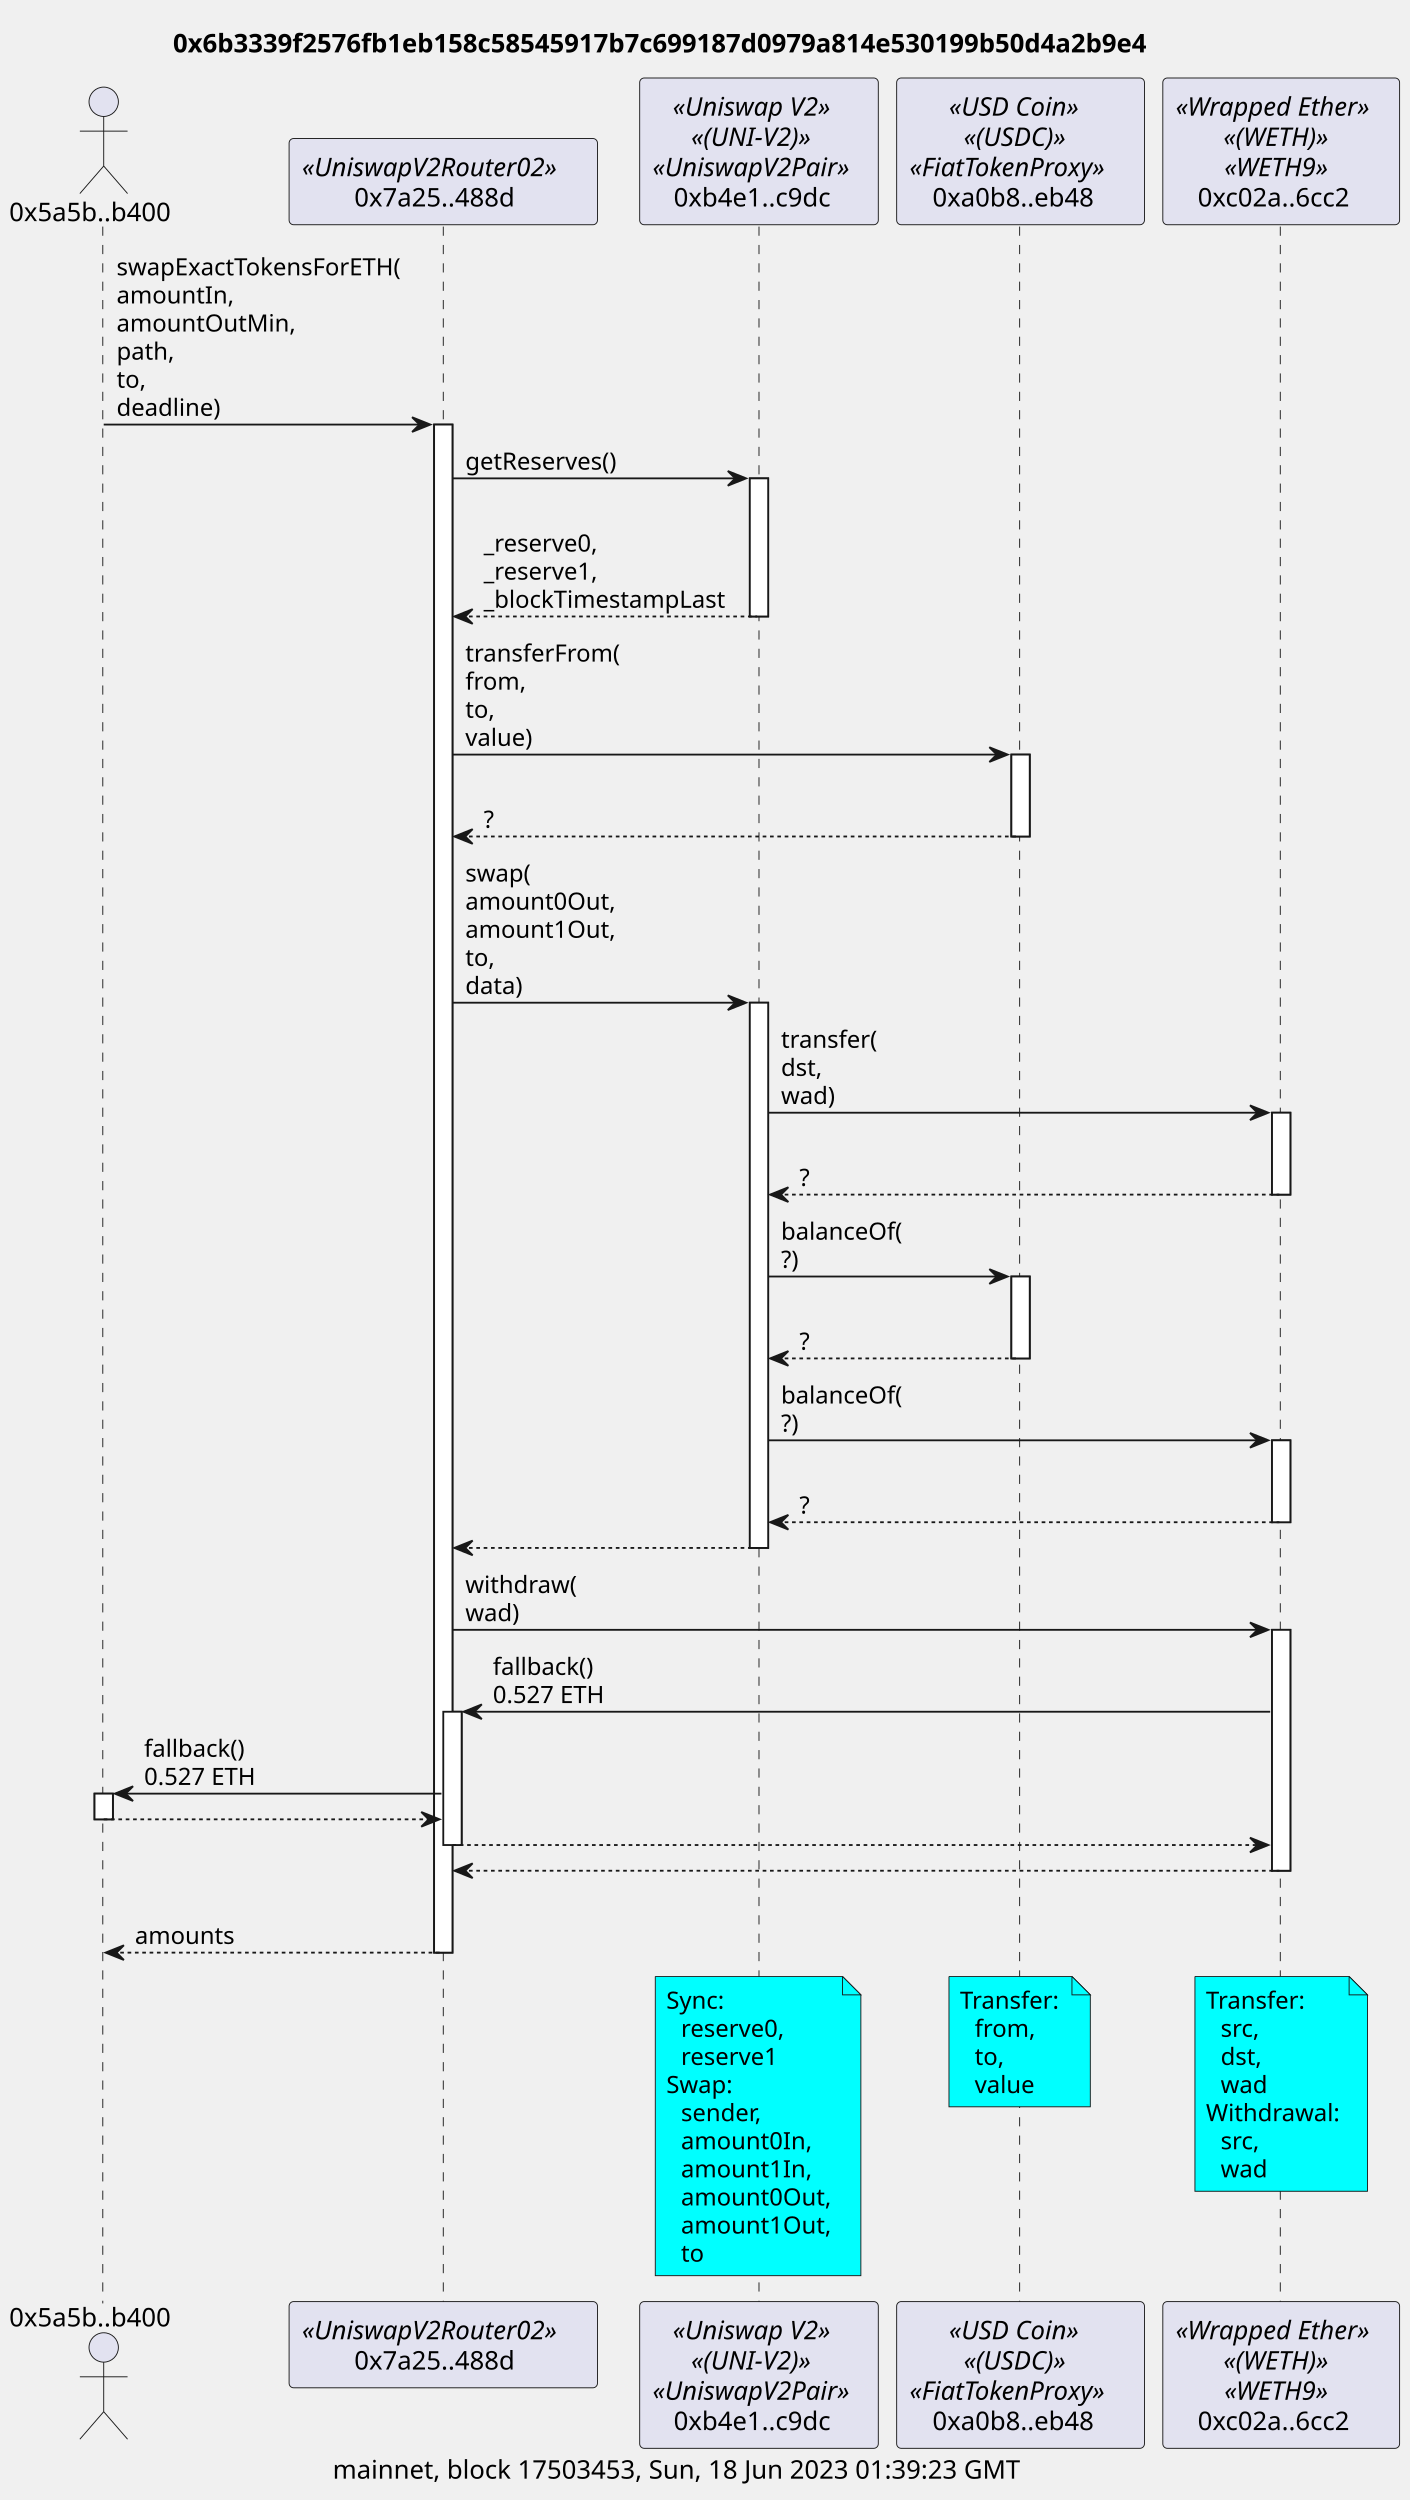
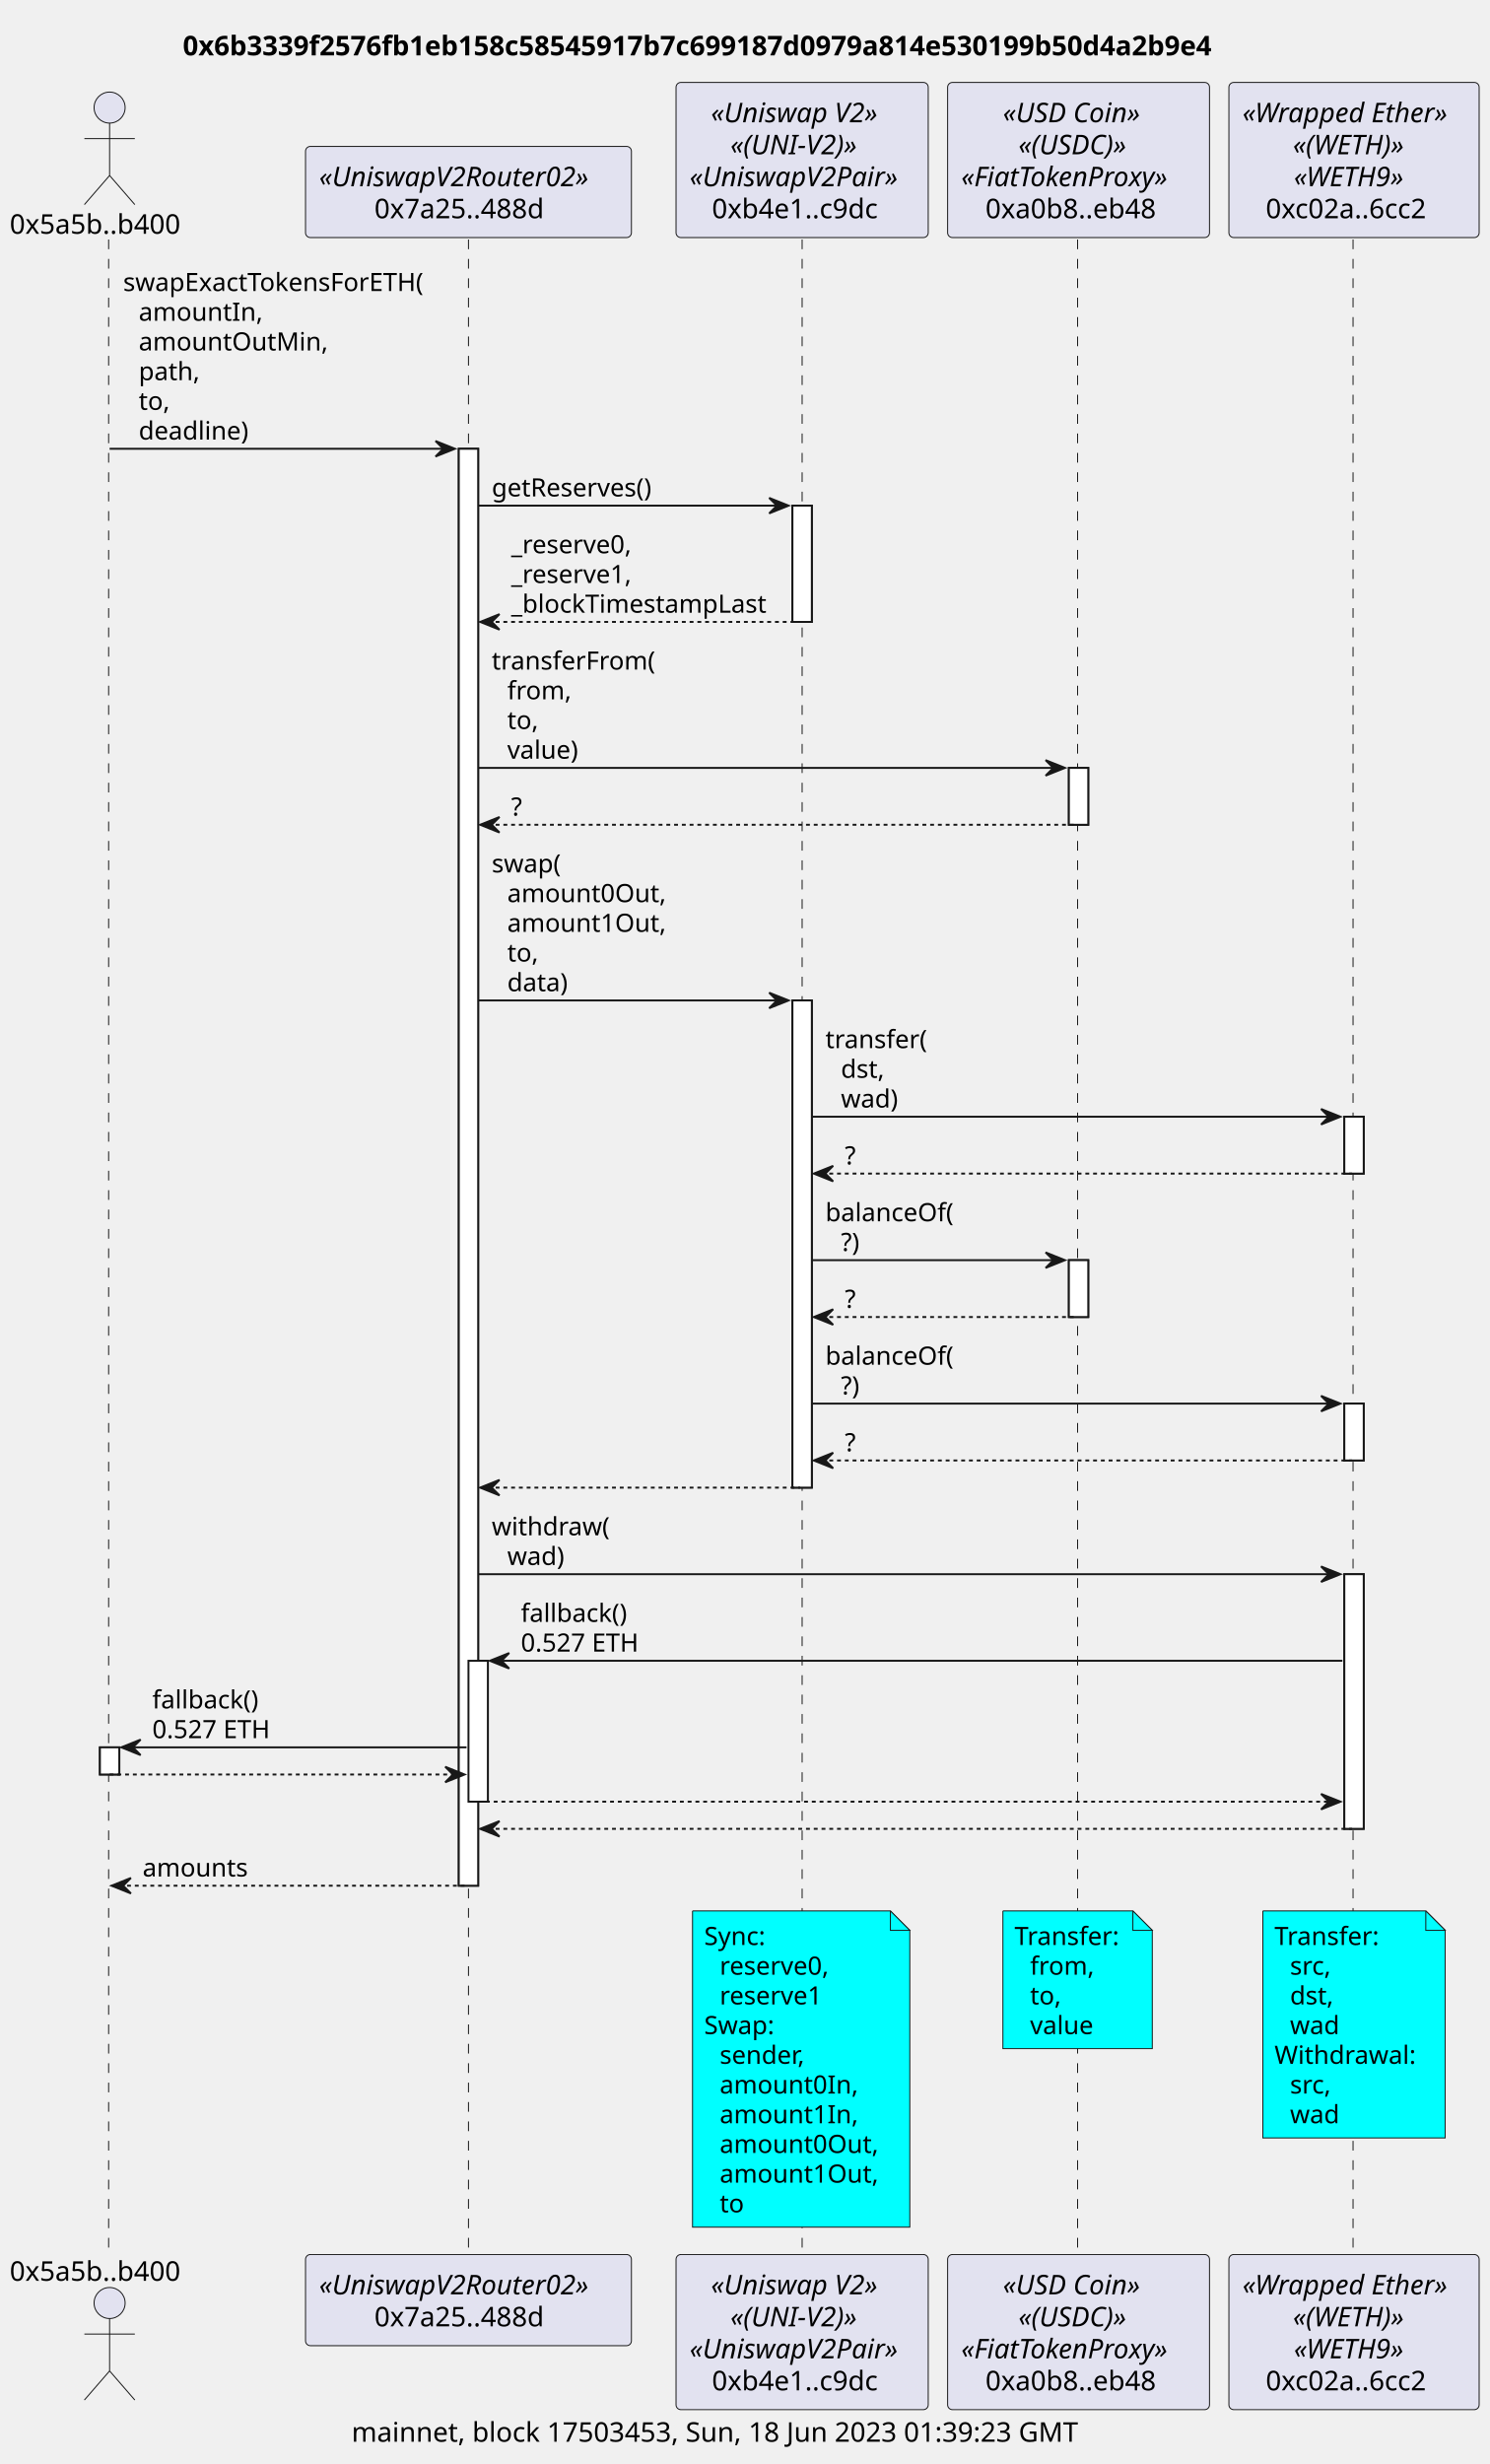
- <svg xmlns="http://www.w3.org/2000/svg" contentStyleType="text/css" height="1362px" preserveAspectRatio="none" style="width:768px;height:1362px;background:#FFFFFF;" version="1.1" viewBox="0 0 768 1362" width="768px" zoomAndPan="magnify">
+ <svg xmlns="http://www.w3.org/2000/svg" contentStyleType="text/css" height="1270px" preserveAspectRatio="none" style="width:768px;height:1270px;background:#FFFFFF;" version="1.1" viewBox="0 0 768 1270" width="768px" zoomAndPan="magnify">
  <defs />
  <g>
    <text fill="#000000" font-family="sans-serif" font-size="14" font-weight="bold" lengthAdjust="spacing" textLength="578" x="94.25" y="28.535">0x6b3339f2576fb1eb158c58545917b7c699187d0979a814e530199b50d4a2b9e4</text>
-     <text fill="#000000" font-family="sans-serif" font-size="14" lengthAdjust="spacing" textLength="404" x="181.25" y="1350.389">mainnet, block 17503453, Sun, 18 Jun 2023 01:39:23 GMT</text>
-     <rect fill="#FFFFFF" height="14" style="stroke:#181818;stroke-width:1.0;" width="10" x="51.5" y="977.174" />
-     <rect fill="#FFFFFF" height="832.49" style="stroke:#181818;stroke-width:1.0;" width="10" x="236.5" y="231.305" />
-     <rect fill="#FFFFFF" height="72.621" style="stroke:#181818;stroke-width:1.0;" width="10" x="241.5" y="932.553" />
-     <rect fill="#FFFFFF" height="75.242" style="stroke:#181818;stroke-width:1.0;" width="10" x="408.5" y="260.615" />
-     <rect fill="#FFFFFF" height="297.037" style="stroke:#181818;stroke-width:1.0;" width="10" x="408.5" y="546.273" />
-     <rect fill="#FFFFFF" height="44.621" style="stroke:#181818;stroke-width:1.0;" width="10" x="551" y="411.1" />
-     <rect fill="#FFFFFF" height="44.621" style="stroke:#181818;stroke-width:1.0;" width="10" x="551" y="695.447" />
-     <rect fill="#FFFFFF" height="44.621" style="stroke:#181818;stroke-width:1.0;" width="10" x="693" y="606.205" />
-     <rect fill="#FFFFFF" height="44.621" style="stroke:#181818;stroke-width:1.0;" width="10" x="693" y="784.689" />
-     <rect fill="#FFFFFF" height="131.242" style="stroke:#181818;stroke-width:1.0;" width="10" x="693" y="887.932" />
-     <line style="stroke:#181818;stroke-width:0.5;stroke-dasharray:5.0,5.0;" x1="56" x2="56" y1="123.441" y2="1254.9" />
-     <line style="stroke:#181818;stroke-width:0.5;stroke-dasharray:5.0,5.0;" x1="241.5" x2="241.5" y1="123.441" y2="1254.9" />
-     <line style="stroke:#181818;stroke-width:0.5;stroke-dasharray:5.0,5.0;" x1="413.5" x2="413.5" y1="123.441" y2="1254.9" />
-     <line style="stroke:#181818;stroke-width:0.5;stroke-dasharray:5.0,5.0;" x1="555.5" x2="555.5" y1="123.441" y2="1254.9" />
-     <line style="stroke:#181818;stroke-width:0.5;stroke-dasharray:5.0,5.0;" x1="697.5" x2="697.5" y1="123.441" y2="1254.9" />
+     <text fill="#000000" font-family="sans-serif" font-size="14" lengthAdjust="spacing" textLength="404" x="181.25" y="1258.525">mainnet, block 17503453, Sun, 18 Jun 2023 01:39:23 GMT</text>
+     <rect fill="#FFFFFF" height="14" style="stroke:#181818;stroke-width:1.0;" width="10" x="51.5" y="900.621" />
+     <rect fill="#FFFFFF" height="740.627" style="stroke:#181818;stroke-width:1.0;" width="10" x="236.5" y="231.305" />
+     <rect fill="#FFFFFF" height="72.621" style="stroke:#181818;stroke-width:1.0;" width="10" x="241.5" y="856" />
+     <rect fill="#FFFFFF" height="59.932" style="stroke:#181818;stroke-width:1.0;" width="10" x="408.5" y="260.615" />
+     <rect fill="#FFFFFF" height="251.106" style="stroke:#181818;stroke-width:1.0;" width="10" x="408.5" y="515.652" />
+     <rect fill="#FFFFFF" height="29.311" style="stroke:#181818;stroke-width:1.0;" width="10" x="551" y="395.789" />
+     <rect fill="#FFFFFF" height="29.311" style="stroke:#181818;stroke-width:1.0;" width="10" x="551" y="649.516" />
+     <rect fill="#FFFFFF" height="29.311" style="stroke:#181818;stroke-width:1.0;" width="10" x="693" y="575.584" />
+     <rect fill="#FFFFFF" height="29.311" style="stroke:#181818;stroke-width:1.0;" width="10" x="693" y="723.447" />
+     <rect fill="#FFFFFF" height="131.242" style="stroke:#181818;stroke-width:1.0;" width="10" x="693" y="811.379" />
+     <line style="stroke:#181818;stroke-width:0.5;stroke-dasharray:5.0,5.0;" x1="56" x2="56" y1="123.441" y2="1163.037" />
+     <line style="stroke:#181818;stroke-width:0.5;stroke-dasharray:5.0,5.0;" x1="241.5" x2="241.5" y1="123.441" y2="1163.037" />
+     <line style="stroke:#181818;stroke-width:0.5;stroke-dasharray:5.0,5.0;" x1="413.5" x2="413.5" y1="123.441" y2="1163.037" />
+     <line style="stroke:#181818;stroke-width:0.5;stroke-dasharray:5.0,5.0;" x1="555.5" x2="555.5" y1="123.441" y2="1163.037" />
+     <line style="stroke:#181818;stroke-width:0.5;stroke-dasharray:5.0,5.0;" x1="697.5" x2="697.5" y1="123.441" y2="1163.037" />
    <text fill="#000000" font-family="sans-serif" font-size="14" lengthAdjust="spacing" textLength="97" x="5" y="120.488">0x5a5b..b400</text>
    <ellipse cx="56.5" cy="55.453" fill="#E2E2F0" rx="8" ry="8" style="stroke:#181818;stroke-width:0.5;" />
    <path d="M56.5,63.453 L56.5,90.453 M43.5,71.453 L69.5,71.453 M56.5,90.453 L43.5,105.453 M56.5,90.453 L69.5,105.453 " fill="none" style="stroke:#181818;stroke-width:0.5;" />
-     <text fill="#000000" font-family="sans-serif" font-size="14" lengthAdjust="spacing" textLength="97" x="5" y="1267.436">0x5a5b..b400</text>
-     <ellipse cx="56.5" cy="1278.889" fill="#E2E2F0" rx="8" ry="8" style="stroke:#181818;stroke-width:0.5;" />
-     <path d="M56.5,1286.889 L56.5,1313.889 M43.5,1294.889 L69.5,1294.889 M56.5,1313.889 L43.5,1328.889 M56.5,1313.889 L69.5,1328.889 " fill="none" style="stroke:#181818;stroke-width:0.5;" />
+     <text fill="#000000" font-family="sans-serif" font-size="14" lengthAdjust="spacing" textLength="97" x="5" y="1175.572">0x5a5b..b400</text>
+     <ellipse cx="56.5" cy="1187.025" fill="#E2E2F0" rx="8" ry="8" style="stroke:#181818;stroke-width:0.5;" />
+     <path d="M56.5,1195.025 L56.5,1222.025 M43.5,1203.025 L69.5,1203.025 M56.5,1222.025 L43.5,1237.025 M56.5,1222.025 L69.5,1237.025 " fill="none" style="stroke:#181818;stroke-width:0.5;" />
    <rect fill="#E2E2F0" height="46.977" rx="2.5" ry="2.5" style="stroke:#181818;stroke-width:0.5;" width="168" x="157.5" y="75.465" />
    <text fill="#000000" font-family="sans-serif" font-size="14" font-style="italic" lengthAdjust="spacing" textLength="154" x="164.5" y="96">«UniswapV2Router02»</text>
    <text fill="#000000" font-family="sans-serif" font-size="14" lengthAdjust="spacing" textLength="97" x="193" y="112.488">0x7a25..488d</text>
-     <rect fill="#E2E2F0" height="46.977" rx="2.5" ry="2.5" style="stroke:#181818;stroke-width:0.5;" width="168" x="157.5" y="1253.9" />
-     <text fill="#000000" font-family="sans-serif" font-size="14" font-style="italic" lengthAdjust="spacing" textLength="154" x="164.5" y="1274.436">«UniswapV2Router02»</text>
-     <text fill="#000000" font-family="sans-serif" font-size="14" lengthAdjust="spacing" textLength="97" x="193" y="1290.924">0x7a25..488d</text>
+     <rect fill="#E2E2F0" height="46.977" rx="2.5" ry="2.5" style="stroke:#181818;stroke-width:0.5;" width="168" x="157.5" y="1162.037" />
+     <text fill="#000000" font-family="sans-serif" font-size="14" font-style="italic" lengthAdjust="spacing" textLength="154" x="164.5" y="1182.572">«UniswapV2Router02»</text>
+     <text fill="#000000" font-family="sans-serif" font-size="14" lengthAdjust="spacing" textLength="97" x="193" y="1199.061">0x7a25..488d</text>
    <rect fill="#E2E2F0" height="79.953" rx="2.5" ry="2.5" style="stroke:#181818;stroke-width:0.5;" width="130" x="348.5" y="42.488" />
    <text fill="#000000" font-family="sans-serif" font-size="14" font-style="italic" lengthAdjust="spacing" textLength="94" x="366.5" y="63.023">«Uniswap V2»</text>
    <text fill="#000000" font-family="sans-serif" font-size="14" font-style="italic" lengthAdjust="spacing" textLength="74" x="376.5" y="79.512">«(UNI-V2)»</text>
    <text fill="#000000" font-family="sans-serif" font-size="14" font-style="italic" lengthAdjust="spacing" textLength="116" x="355.5" y="96">«UniswapV2Pair»</text>
    <text fill="#000000" font-family="sans-serif" font-size="14" lengthAdjust="spacing" textLength="93" x="367" y="112.488">0xb4e1..c9dc</text>
-     <rect fill="#E2E2F0" height="79.953" rx="2.5" ry="2.5" style="stroke:#181818;stroke-width:0.5;" width="130" x="348.5" y="1253.9" />
-     <text fill="#000000" font-family="sans-serif" font-size="14" font-style="italic" lengthAdjust="spacing" textLength="94" x="366.5" y="1274.436">«Uniswap V2»</text>
-     <text fill="#000000" font-family="sans-serif" font-size="14" font-style="italic" lengthAdjust="spacing" textLength="74" x="376.5" y="1290.924">«(UNI-V2)»</text>
-     <text fill="#000000" font-family="sans-serif" font-size="14" font-style="italic" lengthAdjust="spacing" textLength="116" x="355.5" y="1307.412">«UniswapV2Pair»</text>
-     <text fill="#000000" font-family="sans-serif" font-size="14" lengthAdjust="spacing" textLength="93" x="367" y="1323.9">0xb4e1..c9dc</text>
+     <rect fill="#E2E2F0" height="79.953" rx="2.5" ry="2.5" style="stroke:#181818;stroke-width:0.5;" width="130" x="348.5" y="1162.037" />
+     <text fill="#000000" font-family="sans-serif" font-size="14" font-style="italic" lengthAdjust="spacing" textLength="94" x="366.5" y="1182.572">«Uniswap V2»</text>
+     <text fill="#000000" font-family="sans-serif" font-size="14" font-style="italic" lengthAdjust="spacing" textLength="74" x="376.5" y="1199.061">«(UNI-V2)»</text>
+     <text fill="#000000" font-family="sans-serif" font-size="14" font-style="italic" lengthAdjust="spacing" textLength="116" x="355.5" y="1215.549">«UniswapV2Pair»</text>
+     <text fill="#000000" font-family="sans-serif" font-size="14" lengthAdjust="spacing" textLength="93" x="367" y="1232.037">0xb4e1..c9dc</text>
    <rect fill="#E2E2F0" height="79.953" rx="2.5" ry="2.5" style="stroke:#181818;stroke-width:0.5;" width="135" x="488.5" y="42.488" />
    <text fill="#000000" font-family="sans-serif" font-size="14" font-style="italic" lengthAdjust="spacing" textLength="78" x="517" y="63.023">«USD Coin»</text>
    <text fill="#000000" font-family="sans-serif" font-size="14" font-style="italic" lengthAdjust="spacing" textLength="62" x="525" y="79.512">«(USDC)»</text>
    <text fill="#000000" font-family="sans-serif" font-size="14" font-style="italic" lengthAdjust="spacing" textLength="121" x="495.5" y="96">«FiatTokenProxy»</text>
    <text fill="#000000" font-family="sans-serif" font-size="14" lengthAdjust="spacing" textLength="96" x="508" y="112.488">0xa0b8..eb48</text>
-     <rect fill="#E2E2F0" height="79.953" rx="2.5" ry="2.5" style="stroke:#181818;stroke-width:0.5;" width="135" x="488.5" y="1253.9" />
-     <text fill="#000000" font-family="sans-serif" font-size="14" font-style="italic" lengthAdjust="spacing" textLength="78" x="517" y="1274.436">«USD Coin»</text>
-     <text fill="#000000" font-family="sans-serif" font-size="14" font-style="italic" lengthAdjust="spacing" textLength="62" x="525" y="1290.924">«(USDC)»</text>
-     <text fill="#000000" font-family="sans-serif" font-size="14" font-style="italic" lengthAdjust="spacing" textLength="121" x="495.5" y="1307.412">«FiatTokenProxy»</text>
-     <text fill="#000000" font-family="sans-serif" font-size="14" lengthAdjust="spacing" textLength="96" x="508" y="1323.9">0xa0b8..eb48</text>
+     <rect fill="#E2E2F0" height="79.953" rx="2.5" ry="2.5" style="stroke:#181818;stroke-width:0.5;" width="135" x="488.5" y="1162.037" />
+     <text fill="#000000" font-family="sans-serif" font-size="14" font-style="italic" lengthAdjust="spacing" textLength="78" x="517" y="1182.572">«USD Coin»</text>
+     <text fill="#000000" font-family="sans-serif" font-size="14" font-style="italic" lengthAdjust="spacing" textLength="62" x="525" y="1199.061">«(USDC)»</text>
+     <text fill="#000000" font-family="sans-serif" font-size="14" font-style="italic" lengthAdjust="spacing" textLength="121" x="495.5" y="1215.549">«FiatTokenProxy»</text>
+     <text fill="#000000" font-family="sans-serif" font-size="14" lengthAdjust="spacing" textLength="96" x="508" y="1232.037">0xa0b8..eb48</text>
    <rect fill="#E2E2F0" height="79.953" rx="2.5" ry="2.5" style="stroke:#181818;stroke-width:0.5;" width="129" x="633.5" y="42.488" />
    <text fill="#000000" font-family="sans-serif" font-size="14" font-style="italic" lengthAdjust="spacing" textLength="115" x="640.5" y="63.023">«Wrapped Ether»</text>
    <text fill="#000000" font-family="sans-serif" font-size="14" font-style="italic" lengthAdjust="spacing" textLength="63" x="666.5" y="79.512">«(WETH)»</text>
    <text fill="#000000" font-family="sans-serif" font-size="14" font-style="italic" lengthAdjust="spacing" textLength="62" x="667" y="96">«WETH9»</text>
    <text fill="#000000" font-family="sans-serif" font-size="14" lengthAdjust="spacing" textLength="91" x="652.5" y="112.488">0xc02a..6cc2</text>
-     <rect fill="#E2E2F0" height="79.953" rx="2.5" ry="2.5" style="stroke:#181818;stroke-width:0.5;" width="129" x="633.5" y="1253.9" />
-     <text fill="#000000" font-family="sans-serif" font-size="14" font-style="italic" lengthAdjust="spacing" textLength="115" x="640.5" y="1274.436">«Wrapped Ether»</text>
-     <text fill="#000000" font-family="sans-serif" font-size="14" font-style="italic" lengthAdjust="spacing" textLength="63" x="666.5" y="1290.924">«(WETH)»</text>
-     <text fill="#000000" font-family="sans-serif" font-size="14" font-style="italic" lengthAdjust="spacing" textLength="62" x="667" y="1307.412">«WETH9»</text>
-     <text fill="#000000" font-family="sans-serif" font-size="14" lengthAdjust="spacing" textLength="91" x="652.5" y="1323.9">0xc02a..6cc2</text>
-     <rect fill="#FFFFFF" height="14" style="stroke:#181818;stroke-width:1.0;" width="10" x="51.5" y="977.174" />
-     <rect fill="#FFFFFF" height="832.49" style="stroke:#181818;stroke-width:1.0;" width="10" x="236.5" y="231.305" />
-     <rect fill="#FFFFFF" height="72.621" style="stroke:#181818;stroke-width:1.0;" width="10" x="241.5" y="932.553" />
-     <rect fill="#FFFFFF" height="75.242" style="stroke:#181818;stroke-width:1.0;" width="10" x="408.5" y="260.615" />
-     <rect fill="#FFFFFF" height="297.037" style="stroke:#181818;stroke-width:1.0;" width="10" x="408.5" y="546.273" />
-     <rect fill="#FFFFFF" height="44.621" style="stroke:#181818;stroke-width:1.0;" width="10" x="551" y="411.1" />
-     <rect fill="#FFFFFF" height="44.621" style="stroke:#181818;stroke-width:1.0;" width="10" x="551" y="695.447" />
-     <rect fill="#FFFFFF" height="44.621" style="stroke:#181818;stroke-width:1.0;" width="10" x="693" y="606.205" />
-     <rect fill="#FFFFFF" height="44.621" style="stroke:#181818;stroke-width:1.0;" width="10" x="693" y="784.689" />
-     <rect fill="#FFFFFF" height="131.242" style="stroke:#181818;stroke-width:1.0;" width="10" x="693" y="887.932" />
+     <rect fill="#E2E2F0" height="79.953" rx="2.5" ry="2.5" style="stroke:#181818;stroke-width:0.5;" width="129" x="633.5" y="1162.037" />
+     <text fill="#000000" font-family="sans-serif" font-size="14" font-style="italic" lengthAdjust="spacing" textLength="115" x="640.5" y="1182.572">«Wrapped Ether»</text>
+     <text fill="#000000" font-family="sans-serif" font-size="14" font-style="italic" lengthAdjust="spacing" textLength="63" x="666.5" y="1199.061">«(WETH)»</text>
+     <text fill="#000000" font-family="sans-serif" font-size="14" font-style="italic" lengthAdjust="spacing" textLength="62" x="667" y="1215.549">«WETH9»</text>
+     <text fill="#000000" font-family="sans-serif" font-size="14" lengthAdjust="spacing" textLength="91" x="652.5" y="1232.037">0xc02a..6cc2</text>
+     <rect fill="#FFFFFF" height="14" style="stroke:#181818;stroke-width:1.0;" width="10" x="51.5" y="900.621" />
+     <rect fill="#FFFFFF" height="740.627" style="stroke:#181818;stroke-width:1.0;" width="10" x="236.5" y="231.305" />
+     <rect fill="#FFFFFF" height="72.621" style="stroke:#181818;stroke-width:1.0;" width="10" x="241.5" y="856" />
+     <rect fill="#FFFFFF" height="59.932" style="stroke:#181818;stroke-width:1.0;" width="10" x="408.5" y="260.615" />
+     <rect fill="#FFFFFF" height="251.106" style="stroke:#181818;stroke-width:1.0;" width="10" x="408.5" y="515.652" />
+     <rect fill="#FFFFFF" height="29.311" style="stroke:#181818;stroke-width:1.0;" width="10" x="551" y="395.789" />
+     <rect fill="#FFFFFF" height="29.311" style="stroke:#181818;stroke-width:1.0;" width="10" x="551" y="649.516" />
+     <rect fill="#FFFFFF" height="29.311" style="stroke:#181818;stroke-width:1.0;" width="10" x="693" y="575.584" />
+     <rect fill="#FFFFFF" height="29.311" style="stroke:#181818;stroke-width:1.0;" width="10" x="693" y="723.447" />
+     <rect fill="#FFFFFF" height="131.242" style="stroke:#181818;stroke-width:1.0;" width="10" x="693" y="811.379" />
    <polygon fill="#181818" points="224.5,227.305,234.5,231.305,224.5,235.305,228.5,231.305" style="stroke:#181818;stroke-width:1.0;" />
    <line style="stroke:#181818;stroke-width:1.0;" x1="56.5" x2="230.5" y1="231.305" y2="231.305" />
    <text fill="#000000" font-family="sans-serif" font-size="13" lengthAdjust="spacing" textLength="161" x="63.5" y="150.01">swapExactTokensForETH(</text>
-     <text fill="#000000" font-family="sans-serif" font-size="13" lengthAdjust="spacing" textLength="64" x="63.5" y="165.32">amountIn,</text>
-     <text fill="#000000" font-family="sans-serif" font-size="13" lengthAdjust="spacing" textLength="98" x="63.5" y="180.631">amountOutMin,</text>
-     <text fill="#000000" font-family="sans-serif" font-size="13" lengthAdjust="spacing" textLength="32" x="63.5" y="195.941">path,</text>
-     <text fill="#000000" font-family="sans-serif" font-size="13" lengthAdjust="spacing" textLength="17" x="63.5" y="211.252">to,</text>
-     <text fill="#000000" font-family="sans-serif" font-size="13" lengthAdjust="spacing" textLength="57" x="63.5" y="226.562">deadline)</text>
+     <text fill="#000000" font-family="sans-serif" font-size="13" lengthAdjust="spacing" textLength="64" x="71.5" y="165.32">amountIn,</text>
+     <text fill="#000000" font-family="sans-serif" font-size="13" lengthAdjust="spacing" textLength="98" x="71.5" y="180.631">amountOutMin,</text>
+     <text fill="#000000" font-family="sans-serif" font-size="13" lengthAdjust="spacing" textLength="32" x="71.5" y="195.941">path,</text>
+     <text fill="#000000" font-family="sans-serif" font-size="13" lengthAdjust="spacing" textLength="17" x="71.5" y="211.252">to,</text>
+     <text fill="#000000" font-family="sans-serif" font-size="13" lengthAdjust="spacing" textLength="57" x="71.5" y="226.562">deadline)</text>
    <polygon fill="#181818" points="396.5,256.615,406.5,260.615,396.5,264.615,400.5,260.615" style="stroke:#181818;stroke-width:1.0;" />
    <line style="stroke:#181818;stroke-width:1.0;" x1="246.5" x2="402.5" y1="260.615" y2="260.615" />
    <text fill="#000000" font-family="sans-serif" font-size="13" lengthAdjust="spacing" textLength="83" x="253.5" y="255.873">getReserves()</text>
-     <polygon fill="#181818" points="257.5,331.857,247.5,335.857,257.5,339.857,253.5,335.857" style="stroke:#181818;stroke-width:1.0;" />
-     <line style="stroke:#181818;stroke-width:1.0;stroke-dasharray:2.0,2.0;" x1="251.5" x2="412.5" y1="335.857" y2="335.857" />
-     <text fill="#000000" font-family="sans-serif" font-size="13" lengthAdjust="spacing" textLength="4" x="263.5" y="285.184"> </text>
-     <text fill="#000000" font-family="sans-serif" font-size="13" lengthAdjust="spacing" textLength="64" x="263.5" y="300.494">_reserve0,</text>
-     <text fill="#000000" font-family="sans-serif" font-size="13" lengthAdjust="spacing" textLength="64" x="263.5" y="315.805">_reserve1,</text>
-     <text fill="#000000" font-family="sans-serif" font-size="13" lengthAdjust="spacing" textLength="138" x="263.5" y="331.115">_blockTimestampLast</text>
-     <polygon fill="#181818" points="539,407.1,549,411.1,539,415.1,543,411.1" style="stroke:#181818;stroke-width:1.0;" />
-     <line style="stroke:#181818;stroke-width:1.0;" x1="246.5" x2="545" y1="411.1" y2="411.1" />
-     <text fill="#000000" font-family="sans-serif" font-size="13" lengthAdjust="spacing" textLength="85" x="253.5" y="360.426">transferFrom(</text>
-     <text fill="#000000" font-family="sans-serif" font-size="13" lengthAdjust="spacing" textLength="34" x="253.5" y="375.736">from,</text>
-     <text fill="#000000" font-family="sans-serif" font-size="13" lengthAdjust="spacing" textLength="17" x="253.5" y="391.047">to,</text>
-     <text fill="#000000" font-family="sans-serif" font-size="13" lengthAdjust="spacing" textLength="37" x="253.5" y="406.357">value)</text>
-     <polygon fill="#181818" points="257.5,451.721,247.5,455.721,257.5,459.721,253.5,455.721" style="stroke:#181818;stroke-width:1.0;" />
-     <line style="stroke:#181818;stroke-width:1.0;stroke-dasharray:2.0,2.0;" x1="251.5" x2="555" y1="455.721" y2="455.721" />
-     <text fill="#000000" font-family="sans-serif" font-size="13" lengthAdjust="spacing" textLength="4" x="263.5" y="435.668"> </text>
-     <text fill="#000000" font-family="sans-serif" font-size="13" lengthAdjust="spacing" textLength="5" x="263.5" y="450.978">?</text>
-     <polygon fill="#181818" points="396.5,542.273,406.5,546.273,396.5,550.273,400.5,546.273" style="stroke:#181818;stroke-width:1.0;" />
-     <line style="stroke:#181818;stroke-width:1.0;" x1="246.5" x2="402.5" y1="546.273" y2="546.273" />
-     <text fill="#000000" font-family="sans-serif" font-size="13" lengthAdjust="spacing" textLength="36" x="253.5" y="480.289">swap(</text>
-     <text fill="#000000" font-family="sans-serif" font-size="13" lengthAdjust="spacing" textLength="83" x="253.5" y="495.6">amount0Out,</text>
-     <text fill="#000000" font-family="sans-serif" font-size="13" lengthAdjust="spacing" textLength="83" x="253.5" y="510.91">amount1Out,</text>
-     <text fill="#000000" font-family="sans-serif" font-size="13" lengthAdjust="spacing" textLength="17" x="253.5" y="526.221">to,</text>
-     <text fill="#000000" font-family="sans-serif" font-size="13" lengthAdjust="spacing" textLength="31" x="253.5" y="541.531">data)</text>
-     <polygon fill="#181818" points="681,602.205,691,606.205,681,610.205,685,606.205" style="stroke:#181818;stroke-width:1.0;" />
-     <line style="stroke:#181818;stroke-width:1.0;" x1="418.5" x2="687" y1="606.205" y2="606.205" />
-     <text fill="#000000" font-family="sans-serif" font-size="13" lengthAdjust="spacing" textLength="53" x="425.5" y="570.842">transfer(</text>
-     <text fill="#000000" font-family="sans-serif" font-size="13" lengthAdjust="spacing" textLength="24" x="425.5" y="586.152">dst,</text>
-     <text fill="#000000" font-family="sans-serif" font-size="13" lengthAdjust="spacing" textLength="29" x="425.5" y="601.463">wad)</text>
-     <polygon fill="#181818" points="429.5,646.826,419.5,650.826,429.5,654.826,425.5,650.826" style="stroke:#181818;stroke-width:1.0;" />
-     <line style="stroke:#181818;stroke-width:1.0;stroke-dasharray:2.0,2.0;" x1="423.5" x2="697" y1="650.826" y2="650.826" />
-     <text fill="#000000" font-family="sans-serif" font-size="13" lengthAdjust="spacing" textLength="4" x="435.5" y="630.773"> </text>
-     <text fill="#000000" font-family="sans-serif" font-size="13" lengthAdjust="spacing" textLength="5" x="435.5" y="646.084">?</text>
-     <polygon fill="#181818" points="539,691.447,549,695.447,539,699.447,543,695.447" style="stroke:#181818;stroke-width:1.0;" />
-     <line style="stroke:#181818;stroke-width:1.0;" x1="418.5" x2="545" y1="695.447" y2="695.447" />
-     <text fill="#000000" font-family="sans-serif" font-size="13" lengthAdjust="spacing" textLength="67" x="425.5" y="675.394">balanceOf(</text>
-     <text fill="#000000" font-family="sans-serif" font-size="13" lengthAdjust="spacing" textLength="9" x="425.5" y="690.705">?)</text>
-     <polygon fill="#181818" points="429.5,736.068,419.5,740.068,429.5,744.068,425.5,740.068" style="stroke:#181818;stroke-width:1.0;" />
-     <line style="stroke:#181818;stroke-width:1.0;stroke-dasharray:2.0,2.0;" x1="423.5" x2="555" y1="740.068" y2="740.068" />
-     <text fill="#000000" font-family="sans-serif" font-size="13" lengthAdjust="spacing" textLength="4" x="435.5" y="720.016"> </text>
-     <text fill="#000000" font-family="sans-serif" font-size="13" lengthAdjust="spacing" textLength="5" x="435.5" y="735.326">?</text>
-     <polygon fill="#181818" points="681,780.689,691,784.689,681,788.689,685,784.689" style="stroke:#181818;stroke-width:1.0;" />
-     <line style="stroke:#181818;stroke-width:1.0;" x1="418.5" x2="687" y1="784.689" y2="784.689" />
-     <text fill="#000000" font-family="sans-serif" font-size="13" lengthAdjust="spacing" textLength="67" x="425.5" y="764.637">balanceOf(</text>
-     <text fill="#000000" font-family="sans-serif" font-size="13" lengthAdjust="spacing" textLength="9" x="425.5" y="779.947">?)</text>
-     <polygon fill="#181818" points="429.5,825.311,419.5,829.311,429.5,833.311,425.5,829.311" style="stroke:#181818;stroke-width:1.0;" />
-     <line style="stroke:#181818;stroke-width:1.0;stroke-dasharray:2.0,2.0;" x1="423.5" x2="697" y1="829.311" y2="829.311" />
-     <text fill="#000000" font-family="sans-serif" font-size="13" lengthAdjust="spacing" textLength="4" x="435.5" y="809.258"> </text>
-     <text fill="#000000" font-family="sans-serif" font-size="13" lengthAdjust="spacing" textLength="5" x="435.5" y="824.568">?</text>
-     <polygon fill="#181818" points="257.5,839.311,247.5,843.311,257.5,847.311,253.5,843.311" style="stroke:#181818;stroke-width:1.0;" />
-     <line style="stroke:#181818;stroke-width:1.0;stroke-dasharray:2.0,2.0;" x1="251.5" x2="412.5" y1="843.311" y2="843.311" />
-     <polygon fill="#181818" points="681,883.932,691,887.932,681,891.932,685,887.932" style="stroke:#181818;stroke-width:1.0;" />
-     <line style="stroke:#181818;stroke-width:1.0;" x1="246.5" x2="687" y1="887.932" y2="887.932" />
-     <text fill="#000000" font-family="sans-serif" font-size="13" lengthAdjust="spacing" textLength="61" x="253.5" y="867.879">withdraw(</text>
-     <text fill="#000000" font-family="sans-serif" font-size="13" lengthAdjust="spacing" textLength="29" x="253.5" y="883.189">wad)</text>
-     <polygon fill="#181818" points="262.5,928.553,252.5,932.553,262.5,936.553,258.5,932.553" style="stroke:#181818;stroke-width:1.0;" />
-     <line style="stroke:#181818;stroke-width:1.0;" x1="256.5" x2="692" y1="932.553" y2="932.553" />
-     <text fill="#000000" font-family="sans-serif" font-size="13" lengthAdjust="spacing" textLength="58" x="268.5" y="912.5">fallback()</text>
-     <text fill="#000000" font-family="sans-serif" font-size="13" lengthAdjust="spacing" textLength="65" x="268.5" y="927.811">0.527 ETH</text>
-     <polygon fill="#181818" points="72.5,973.174,62.5,977.174,72.5,981.174,68.5,977.174" style="stroke:#181818;stroke-width:1.0;" />
-     <line style="stroke:#181818;stroke-width:1.0;" x1="66.5" x2="240.5" y1="977.174" y2="977.174" />
-     <text fill="#000000" font-family="sans-serif" font-size="13" lengthAdjust="spacing" textLength="58" x="78.5" y="957.121">fallback()</text>
-     <text fill="#000000" font-family="sans-serif" font-size="13" lengthAdjust="spacing" textLength="65" x="78.5" y="972.432">0.527 ETH</text>
-     <polygon fill="#181818" points="229.5,987.174,239.5,991.174,229.5,995.174,233.5,991.174" style="stroke:#181818;stroke-width:1.0;" />
-     <line style="stroke:#181818;stroke-width:1.0;stroke-dasharray:2.0,2.0;" x1="56.5" x2="235.5" y1="991.174" y2="991.174" />
-     <polygon fill="#181818" points="681,1001.174,691,1005.174,681,1009.174,685,1005.174" style="stroke:#181818;stroke-width:1.0;" />
-     <line style="stroke:#181818;stroke-width:1.0;stroke-dasharray:2.0,2.0;" x1="246.5" x2="687" y1="1005.174" y2="1005.174" />
-     <polygon fill="#181818" points="257.5,1015.174,247.5,1019.174,257.5,1023.174,253.5,1019.174" style="stroke:#181818;stroke-width:1.0;" />
-     <line style="stroke:#181818;stroke-width:1.0;stroke-dasharray:2.0,2.0;" x1="251.5" x2="697" y1="1019.174" y2="1019.174" />
-     <polygon fill="#181818" points="67.5,1059.795,57.5,1063.795,67.5,1067.795,63.5,1063.795" style="stroke:#181818;stroke-width:1.0;" />
-     <line style="stroke:#181818;stroke-width:1.0;stroke-dasharray:2.0,2.0;" x1="61.5" x2="240.5" y1="1063.795" y2="1063.795" />
-     <text fill="#000000" font-family="sans-serif" font-size="13" lengthAdjust="spacing" textLength="4" x="73.5" y="1043.742"> </text>
-     <text fill="#000000" font-family="sans-serif" font-size="13" lengthAdjust="spacing" textLength="55" x="73.5" y="1059.053">amounts</text>
-     <path d="M357,1076.795 L357,1239.795 L469,1239.795 L469,1086.795 L459,1076.795 L357,1076.795 " fill="#00FFFF" style="stroke:#181818;stroke-width:0.5;" />
-     <path d="M459,1076.795 L459,1086.795 L469,1086.795 L459,1076.795 " fill="#00FFFF" style="stroke:#181818;stroke-width:0.5;" />
-     <text fill="#000000" font-family="sans-serif" font-size="13" lengthAdjust="spacing" textLength="33" x="363" y="1094.363">Sync:</text>
-     <text fill="#000000" font-family="sans-serif" font-size="13" lengthAdjust="spacing" textLength="57" x="371" y="1109.674">reserve0,</text>
-     <text fill="#000000" font-family="sans-serif" font-size="13" lengthAdjust="spacing" textLength="53" x="371" y="1124.984">reserve1</text>
-     <text fill="#000000" font-family="sans-serif" font-size="13" lengthAdjust="spacing" textLength="36" x="363" y="1140.295">Swap:</text>
-     <text fill="#000000" font-family="sans-serif" font-size="13" lengthAdjust="spacing" textLength="46" x="371" y="1155.605">sender,</text>
-     <text fill="#000000" font-family="sans-serif" font-size="13" lengthAdjust="spacing" textLength="72" x="371" y="1170.916">amount0In,</text>
-     <text fill="#000000" font-family="sans-serif" font-size="13" lengthAdjust="spacing" textLength="72" x="371" y="1186.227">amount1In,</text>
-     <text fill="#000000" font-family="sans-serif" font-size="13" lengthAdjust="spacing" textLength="83" x="371" y="1201.537">amount0Out,</text>
-     <text fill="#000000" font-family="sans-serif" font-size="13" lengthAdjust="spacing" textLength="83" x="371" y="1216.848">amount1Out,</text>
-     <text fill="#000000" font-family="sans-serif" font-size="13" lengthAdjust="spacing" textLength="13" x="371" y="1232.158">to</text>
-     <path d="M517,1076.795 L517,1147.795 L594,1147.795 L594,1086.795 L584,1076.795 L517,1076.795 " fill="#00FFFF" style="stroke:#181818;stroke-width:0.5;" />
-     <path d="M584,1076.795 L584,1086.795 L594,1086.795 L584,1076.795 " fill="#00FFFF" style="stroke:#181818;stroke-width:0.5;" />
-     <text fill="#000000" font-family="sans-serif" font-size="13" lengthAdjust="spacing" textLength="56" x="523" y="1094.363">Transfer:</text>
-     <text fill="#000000" font-family="sans-serif" font-size="13" lengthAdjust="spacing" textLength="34" x="531" y="1109.674">from,</text>
-     <text fill="#000000" font-family="sans-serif" font-size="13" lengthAdjust="spacing" textLength="17" x="531" y="1124.984">to,</text>
-     <text fill="#000000" font-family="sans-serif" font-size="13" lengthAdjust="spacing" textLength="33" x="531" y="1140.295">value</text>
-     <path d="M651,1076.795 L651,1193.795 L745,1193.795 L745,1086.795 L735,1076.795 L651,1076.795 " fill="#00FFFF" style="stroke:#181818;stroke-width:0.5;" />
-     <path d="M735,1076.795 L735,1086.795 L745,1086.795 L735,1076.795 " fill="#00FFFF" style="stroke:#181818;stroke-width:0.5;" />
-     <text fill="#000000" font-family="sans-serif" font-size="13" lengthAdjust="spacing" textLength="56" x="657" y="1094.363">Transfer:</text>
-     <text fill="#000000" font-family="sans-serif" font-size="13" lengthAdjust="spacing" textLength="23" x="665" y="1109.674">src,</text>
-     <text fill="#000000" font-family="sans-serif" font-size="13" lengthAdjust="spacing" textLength="24" x="665" y="1124.984">dst,</text>
-     <text fill="#000000" font-family="sans-serif" font-size="13" lengthAdjust="spacing" textLength="25" x="665" y="1140.295">wad</text>
-     <text fill="#000000" font-family="sans-serif" font-size="13" lengthAdjust="spacing" textLength="73" x="657" y="1155.605">Withdrawal:</text>
-     <text fill="#000000" font-family="sans-serif" font-size="13" lengthAdjust="spacing" textLength="23" x="665" y="1170.916">src,</text>
-     <text fill="#000000" font-family="sans-serif" font-size="13" lengthAdjust="spacing" textLength="25" x="665" y="1186.227">wad</text>
+     <polygon fill="#181818" points="257.5,316.547,247.5,320.547,257.5,324.547,253.5,320.547" style="stroke:#181818;stroke-width:1.0;" />
+     <line style="stroke:#181818;stroke-width:1.0;stroke-dasharray:2.0,2.0;" x1="251.5" x2="412.5" y1="320.547" y2="320.547" />
+     <text fill="#000000" font-family="sans-serif" font-size="13" lengthAdjust="spacing" textLength="64" x="263.5" y="285.184">_reserve0,</text>
+     <text fill="#000000" font-family="sans-serif" font-size="13" lengthAdjust="spacing" textLength="64" x="263.5" y="300.494">_reserve1,</text>
+     <text fill="#000000" font-family="sans-serif" font-size="13" lengthAdjust="spacing" textLength="138" x="263.5" y="315.805">_blockTimestampLast</text>
+     <polygon fill="#181818" points="539,391.789,549,395.789,539,399.789,543,395.789" style="stroke:#181818;stroke-width:1.0;" />
+     <line style="stroke:#181818;stroke-width:1.0;" x1="246.5" x2="545" y1="395.789" y2="395.789" />
+     <text fill="#000000" font-family="sans-serif" font-size="13" lengthAdjust="spacing" textLength="85" x="253.5" y="345.115">transferFrom(</text>
+     <text fill="#000000" font-family="sans-serif" font-size="13" lengthAdjust="spacing" textLength="34" x="261.5" y="360.426">from,</text>
+     <text fill="#000000" font-family="sans-serif" font-size="13" lengthAdjust="spacing" textLength="17" x="261.5" y="375.736">to,</text>
+     <text fill="#000000" font-family="sans-serif" font-size="13" lengthAdjust="spacing" textLength="37" x="261.5" y="391.047">value)</text>
+     <polygon fill="#181818" points="257.5,421.1,247.5,425.1,257.5,429.1,253.5,425.1" style="stroke:#181818;stroke-width:1.0;" />
+     <line style="stroke:#181818;stroke-width:1.0;stroke-dasharray:2.0,2.0;" x1="251.5" x2="555" y1="425.1" y2="425.1" />
+     <text fill="#000000" font-family="sans-serif" font-size="13" lengthAdjust="spacing" textLength="5" x="263.5" y="420.357">?</text>
+     <polygon fill="#181818" points="396.5,511.652,406.5,515.652,396.5,519.652,400.5,515.652" style="stroke:#181818;stroke-width:1.0;" />
+     <line style="stroke:#181818;stroke-width:1.0;" x1="246.5" x2="402.5" y1="515.652" y2="515.652" />
+     <text fill="#000000" font-family="sans-serif" font-size="13" lengthAdjust="spacing" textLength="36" x="253.5" y="449.668">swap(</text>
+     <text fill="#000000" font-family="sans-serif" font-size="13" lengthAdjust="spacing" textLength="83" x="261.5" y="464.978">amount0Out,</text>
+     <text fill="#000000" font-family="sans-serif" font-size="13" lengthAdjust="spacing" textLength="83" x="261.5" y="480.289">amount1Out,</text>
+     <text fill="#000000" font-family="sans-serif" font-size="13" lengthAdjust="spacing" textLength="17" x="261.5" y="495.6">to,</text>
+     <text fill="#000000" font-family="sans-serif" font-size="13" lengthAdjust="spacing" textLength="31" x="261.5" y="510.91">data)</text>
+     <polygon fill="#181818" points="681,571.584,691,575.584,681,579.584,685,575.584" style="stroke:#181818;stroke-width:1.0;" />
+     <line style="stroke:#181818;stroke-width:1.0;" x1="418.5" x2="687" y1="575.584" y2="575.584" />
+     <text fill="#000000" font-family="sans-serif" font-size="13" lengthAdjust="spacing" textLength="53" x="425.5" y="540.221">transfer(</text>
+     <text fill="#000000" font-family="sans-serif" font-size="13" lengthAdjust="spacing" textLength="24" x="433.5" y="555.531">dst,</text>
+     <text fill="#000000" font-family="sans-serif" font-size="13" lengthAdjust="spacing" textLength="29" x="433.5" y="570.842">wad)</text>
+     <polygon fill="#181818" points="429.5,600.894,419.5,604.894,429.5,608.894,425.5,604.894" style="stroke:#181818;stroke-width:1.0;" />
+     <line style="stroke:#181818;stroke-width:1.0;stroke-dasharray:2.0,2.0;" x1="423.5" x2="697" y1="604.894" y2="604.894" />
+     <text fill="#000000" font-family="sans-serif" font-size="13" lengthAdjust="spacing" textLength="5" x="435.5" y="600.152">?</text>
+     <polygon fill="#181818" points="539,645.516,549,649.516,539,653.516,543,649.516" style="stroke:#181818;stroke-width:1.0;" />
+     <line style="stroke:#181818;stroke-width:1.0;" x1="418.5" x2="545" y1="649.516" y2="649.516" />
+     <text fill="#000000" font-family="sans-serif" font-size="13" lengthAdjust="spacing" textLength="67" x="425.5" y="629.463">balanceOf(</text>
+     <text fill="#000000" font-family="sans-serif" font-size="13" lengthAdjust="spacing" textLength="9" x="433.5" y="644.773">?)</text>
+     <polygon fill="#181818" points="429.5,674.826,419.5,678.826,429.5,682.826,425.5,678.826" style="stroke:#181818;stroke-width:1.0;" />
+     <line style="stroke:#181818;stroke-width:1.0;stroke-dasharray:2.0,2.0;" x1="423.5" x2="555" y1="678.826" y2="678.826" />
+     <text fill="#000000" font-family="sans-serif" font-size="13" lengthAdjust="spacing" textLength="5" x="435.5" y="674.084">?</text>
+     <polygon fill="#181818" points="681,719.447,691,723.447,681,727.447,685,723.447" style="stroke:#181818;stroke-width:1.0;" />
+     <line style="stroke:#181818;stroke-width:1.0;" x1="418.5" x2="687" y1="723.447" y2="723.447" />
+     <text fill="#000000" font-family="sans-serif" font-size="13" lengthAdjust="spacing" textLength="67" x="425.5" y="703.394">balanceOf(</text>
+     <text fill="#000000" font-family="sans-serif" font-size="13" lengthAdjust="spacing" textLength="9" x="433.5" y="718.705">?)</text>
+     <polygon fill="#181818" points="429.5,748.758,419.5,752.758,429.5,756.758,425.5,752.758" style="stroke:#181818;stroke-width:1.0;" />
+     <line style="stroke:#181818;stroke-width:1.0;stroke-dasharray:2.0,2.0;" x1="423.5" x2="697" y1="752.758" y2="752.758" />
+     <text fill="#000000" font-family="sans-serif" font-size="13" lengthAdjust="spacing" textLength="5" x="435.5" y="748.016">?</text>
+     <polygon fill="#181818" points="257.5,762.758,247.5,766.758,257.5,770.758,253.5,766.758" style="stroke:#181818;stroke-width:1.0;" />
+     <line style="stroke:#181818;stroke-width:1.0;stroke-dasharray:2.0,2.0;" x1="251.5" x2="412.5" y1="766.758" y2="766.758" />
+     <polygon fill="#181818" points="681,807.379,691,811.379,681,815.379,685,811.379" style="stroke:#181818;stroke-width:1.0;" />
+     <line style="stroke:#181818;stroke-width:1.0;" x1="246.5" x2="687" y1="811.379" y2="811.379" />
+     <text fill="#000000" font-family="sans-serif" font-size="13" lengthAdjust="spacing" textLength="61" x="253.5" y="791.326">withdraw(</text>
+     <text fill="#000000" font-family="sans-serif" font-size="13" lengthAdjust="spacing" textLength="29" x="261.5" y="806.637">wad)</text>
+     <polygon fill="#181818" points="262.5,852,252.5,856,262.5,860,258.5,856" style="stroke:#181818;stroke-width:1.0;" />
+     <line style="stroke:#181818;stroke-width:1.0;" x1="256.5" x2="692" y1="856" y2="856" />
+     <text fill="#000000" font-family="sans-serif" font-size="13" lengthAdjust="spacing" textLength="58" x="268.5" y="835.947">fallback()</text>
+     <text fill="#000000" font-family="sans-serif" font-size="13" lengthAdjust="spacing" textLength="65" x="268.5" y="851.258">0.527 ETH</text>
+     <polygon fill="#181818" points="72.5,896.621,62.5,900.621,72.5,904.621,68.5,900.621" style="stroke:#181818;stroke-width:1.0;" />
+     <line style="stroke:#181818;stroke-width:1.0;" x1="66.5" x2="240.5" y1="900.621" y2="900.621" />
+     <text fill="#000000" font-family="sans-serif" font-size="13" lengthAdjust="spacing" textLength="58" x="78.5" y="880.568">fallback()</text>
+     <text fill="#000000" font-family="sans-serif" font-size="13" lengthAdjust="spacing" textLength="65" x="78.5" y="895.879">0.527 ETH</text>
+     <polygon fill="#181818" points="229.5,910.621,239.5,914.621,229.5,918.621,233.5,914.621" style="stroke:#181818;stroke-width:1.0;" />
+     <line style="stroke:#181818;stroke-width:1.0;stroke-dasharray:2.0,2.0;" x1="56.5" x2="235.5" y1="914.621" y2="914.621" />
+     <polygon fill="#181818" points="681,924.621,691,928.621,681,932.621,685,928.621" style="stroke:#181818;stroke-width:1.0;" />
+     <line style="stroke:#181818;stroke-width:1.0;stroke-dasharray:2.0,2.0;" x1="246.5" x2="687" y1="928.621" y2="928.621" />
+     <polygon fill="#181818" points="257.5,938.621,247.5,942.621,257.5,946.621,253.5,942.621" style="stroke:#181818;stroke-width:1.0;" />
+     <line style="stroke:#181818;stroke-width:1.0;stroke-dasharray:2.0,2.0;" x1="251.5" x2="697" y1="942.621" y2="942.621" />
+     <polygon fill="#181818" points="67.5,967.932,57.5,971.932,67.5,975.932,63.5,971.932" style="stroke:#181818;stroke-width:1.0;" />
+     <line style="stroke:#181818;stroke-width:1.0;stroke-dasharray:2.0,2.0;" x1="61.5" x2="240.5" y1="971.932" y2="971.932" />
+     <text fill="#000000" font-family="sans-serif" font-size="13" lengthAdjust="spacing" textLength="55" x="73.5" y="967.189">amounts</text>
+     <path d="M357,984.932 L357,1147.932 L469,1147.932 L469,994.932 L459,984.932 L357,984.932 " fill="#00FFFF" style="stroke:#181818;stroke-width:0.5;" />
+     <path d="M459,984.932 L459,994.932 L469,994.932 L459,984.932 " fill="#00FFFF" style="stroke:#181818;stroke-width:0.5;" />
+     <text fill="#000000" font-family="sans-serif" font-size="13" lengthAdjust="spacing" textLength="33" x="363" y="1002.5">Sync:</text>
+     <text fill="#000000" font-family="sans-serif" font-size="13" lengthAdjust="spacing" textLength="57" x="371" y="1017.811">reserve0,</text>
+     <text fill="#000000" font-family="sans-serif" font-size="13" lengthAdjust="spacing" textLength="53" x="371" y="1033.121">reserve1</text>
+     <text fill="#000000" font-family="sans-serif" font-size="13" lengthAdjust="spacing" textLength="36" x="363" y="1048.432">Swap:</text>
+     <text fill="#000000" font-family="sans-serif" font-size="13" lengthAdjust="spacing" textLength="46" x="371" y="1063.742">sender,</text>
+     <text fill="#000000" font-family="sans-serif" font-size="13" lengthAdjust="spacing" textLength="72" x="371" y="1079.053">amount0In,</text>
+     <text fill="#000000" font-family="sans-serif" font-size="13" lengthAdjust="spacing" textLength="72" x="371" y="1094.363">amount1In,</text>
+     <text fill="#000000" font-family="sans-serif" font-size="13" lengthAdjust="spacing" textLength="83" x="371" y="1109.674">amount0Out,</text>
+     <text fill="#000000" font-family="sans-serif" font-size="13" lengthAdjust="spacing" textLength="83" x="371" y="1124.984">amount1Out,</text>
+     <text fill="#000000" font-family="sans-serif" font-size="13" lengthAdjust="spacing" textLength="13" x="371" y="1140.295">to</text>
+     <path d="M517,984.932 L517,1055.932 L594,1055.932 L594,994.932 L584,984.932 L517,984.932 " fill="#00FFFF" style="stroke:#181818;stroke-width:0.5;" />
+     <path d="M584,984.932 L584,994.932 L594,994.932 L584,984.932 " fill="#00FFFF" style="stroke:#181818;stroke-width:0.5;" />
+     <text fill="#000000" font-family="sans-serif" font-size="13" lengthAdjust="spacing" textLength="56" x="523" y="1002.5">Transfer:</text>
+     <text fill="#000000" font-family="sans-serif" font-size="13" lengthAdjust="spacing" textLength="34" x="531" y="1017.811">from,</text>
+     <text fill="#000000" font-family="sans-serif" font-size="13" lengthAdjust="spacing" textLength="17" x="531" y="1033.121">to,</text>
+     <text fill="#000000" font-family="sans-serif" font-size="13" lengthAdjust="spacing" textLength="33" x="531" y="1048.432">value</text>
+     <path d="M651,984.932 L651,1101.932 L745,1101.932 L745,994.932 L735,984.932 L651,984.932 " fill="#00FFFF" style="stroke:#181818;stroke-width:0.5;" />
+     <path d="M735,984.932 L735,994.932 L745,994.932 L735,984.932 " fill="#00FFFF" style="stroke:#181818;stroke-width:0.5;" />
+     <text fill="#000000" font-family="sans-serif" font-size="13" lengthAdjust="spacing" textLength="56" x="657" y="1002.5">Transfer:</text>
+     <text fill="#000000" font-family="sans-serif" font-size="13" lengthAdjust="spacing" textLength="23" x="665" y="1017.811">src,</text>
+     <text fill="#000000" font-family="sans-serif" font-size="13" lengthAdjust="spacing" textLength="24" x="665" y="1033.121">dst,</text>
+     <text fill="#000000" font-family="sans-serif" font-size="13" lengthAdjust="spacing" textLength="25" x="665" y="1048.432">wad</text>
+     <text fill="#000000" font-family="sans-serif" font-size="13" lengthAdjust="spacing" textLength="73" x="657" y="1063.742">Withdrawal:</text>
+     <text fill="#000000" font-family="sans-serif" font-size="13" lengthAdjust="spacing" textLength="23" x="665" y="1079.053">src,</text>
+     <text fill="#000000" font-family="sans-serif" font-size="13" lengthAdjust="spacing" textLength="25" x="665" y="1094.363">wad</text>
  </g>
</svg>
